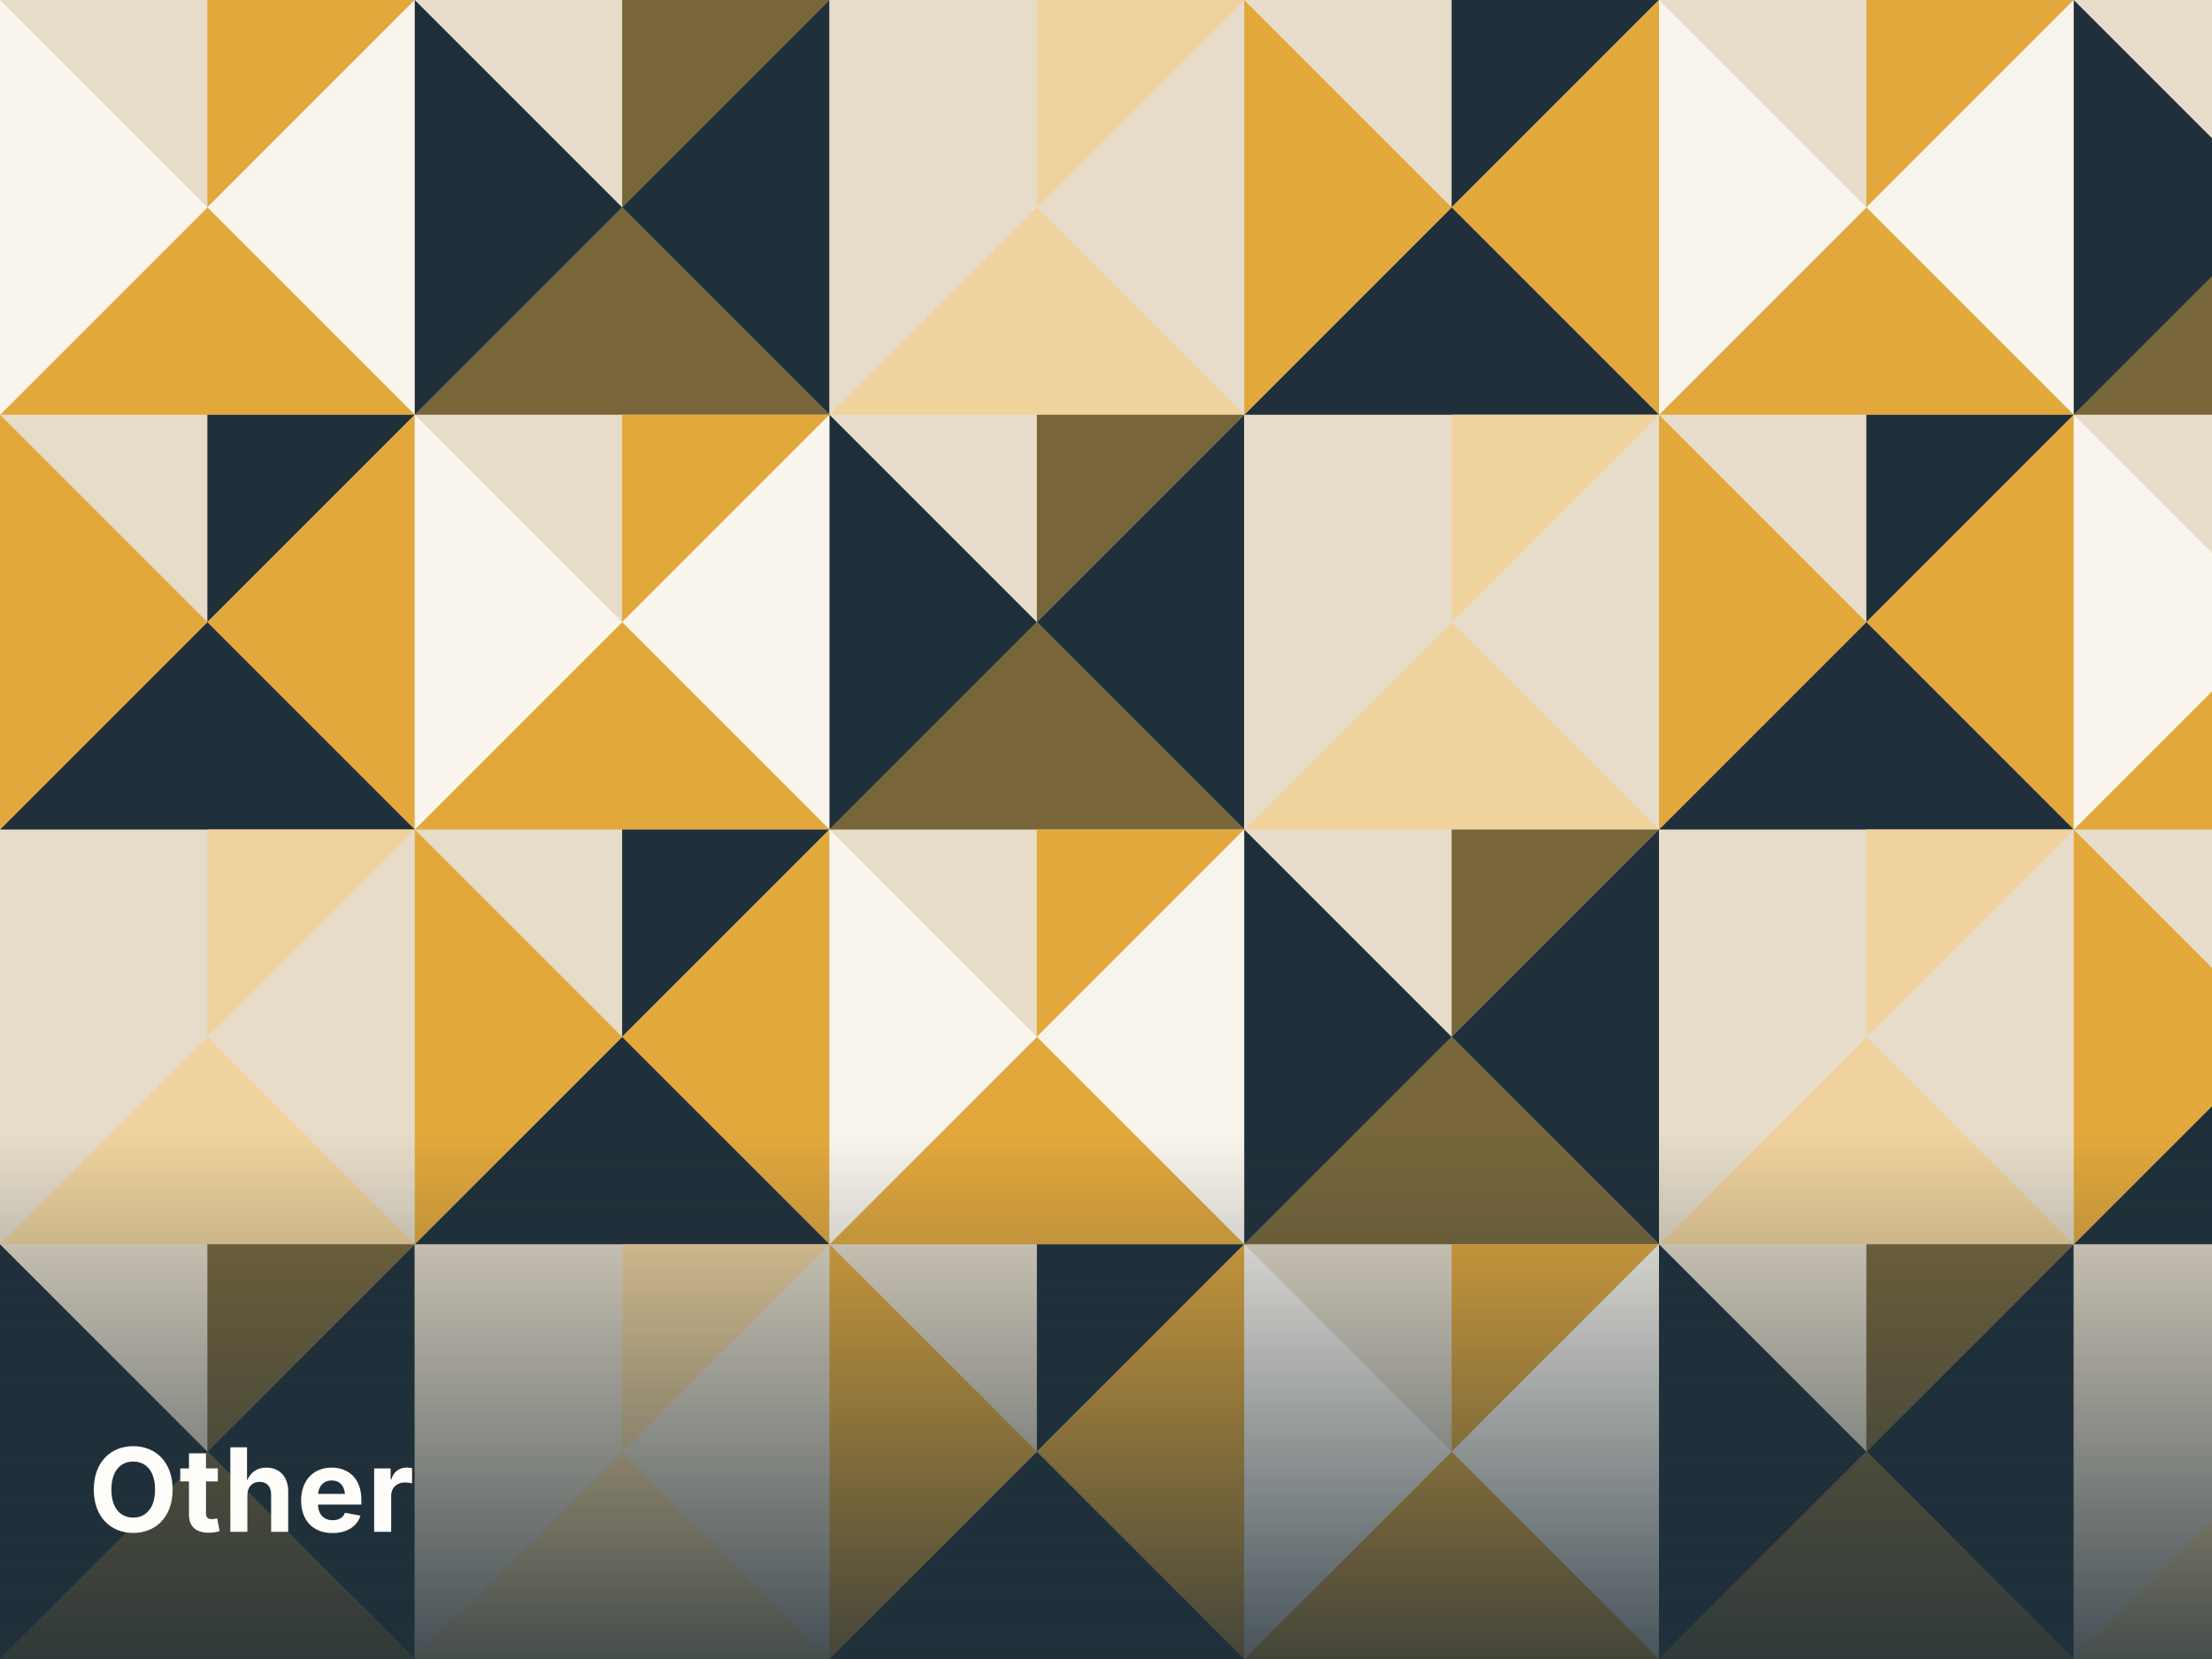
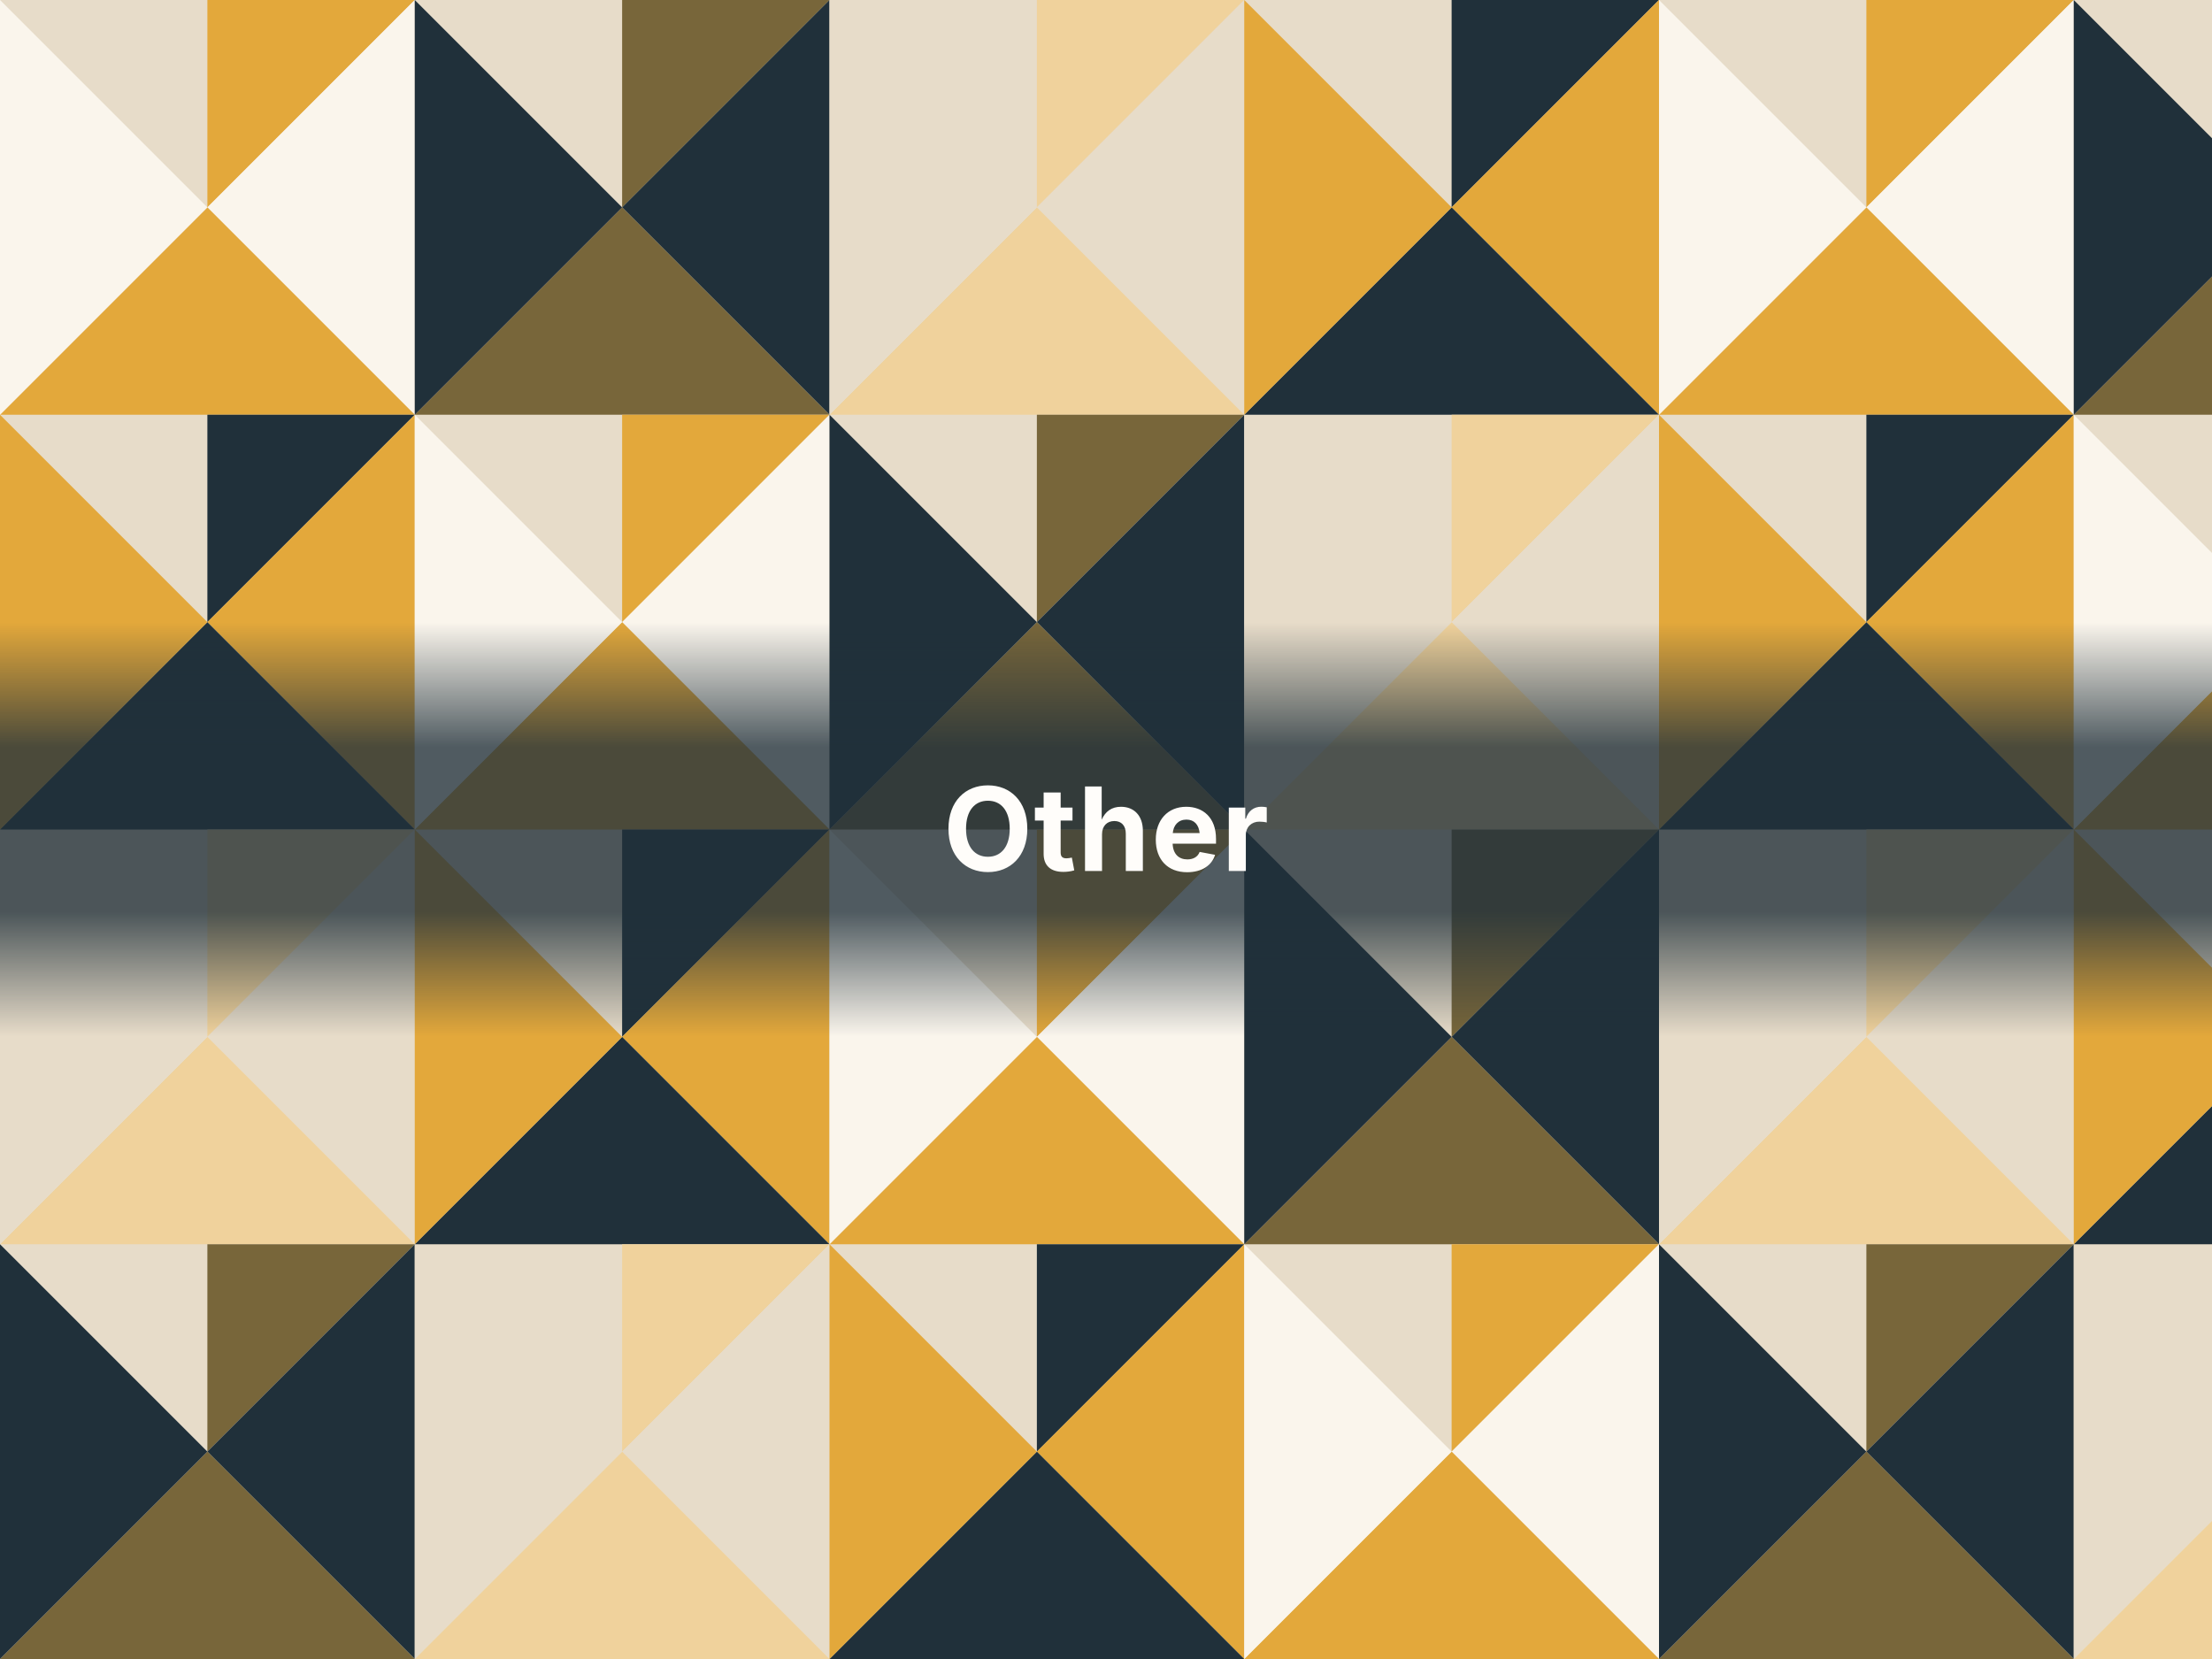
<svg xmlns="http://www.w3.org/2000/svg" viewBox="0 0 800 600" width="800" height="600">
  <rect width="800" height="600" fill="#E7DCC9" />
  <g>
    <polygon points="75,0 150,0 75,75" fill="#E3A83B" />
    <polygon points="150,0 150,150 75,75" fill="#FAF5EC" />
    <polygon points="150,150 0,150 75,75" fill="#E3A83B" />
    <polygon points="0,150 0,0 75,75" fill="#FAF5EC" />
  </g>
  <g>
    <polygon points="225,0 300,0 225,75" fill="#78663a" />
    <polygon points="300,0 300,150 225,75" fill="#20303A" />
    <polygon points="300,150 150,150 225,75" fill="#78663a" />
    <polygon points="150,150 150,0 225,75" fill="#20303A" />
  </g>
  <g>
    <polygon points="375,0 450,0 375,75" fill="#f0d29c" />
    <polygon points="450,0 450,150 375,75" fill="#E7DCC9" />
    <polygon points="450,150 300,150 375,75" fill="#f0d29c" />
    <polygon points="300,150 300,0 375,75" fill="#E7DCC9" />
  </g>
  <g>
    <polygon points="525,0 600,0 525,75" fill="#20303A" />
    <polygon points="600,0 600,150 525,75" fill="#E3A83B" />
    <polygon points="600,150 450,150 525,75" fill="#20303A" />
    <polygon points="450,150 450,0 525,75" fill="#E3A83B" />
  </g>
  <g>
    <polygon points="675,0 750,0 675,75" fill="#E3A83B" />
    <polygon points="750,0 750,150 675,75" fill="#FAF5EC" />
    <polygon points="750,150 600,150 675,75" fill="#E3A83B" />
    <polygon points="600,150 600,0 675,75" fill="#FAF5EC" />
  </g>
  <g>
    <polygon points="825,0 900,0 825,75" fill="#78663a" />
    <polygon points="900,0 900,150 825,75" fill="#20303A" />
    <polygon points="900,150 750,150 825,75" fill="#78663a" />
    <polygon points="750,150 750,0 825,75" fill="#20303A" />
  </g>
  <g>
    <polygon points="975,0 1050,0 975,75" fill="#f0d29c" />
    <polygon points="1050,0 1050,150 975,75" fill="#E7DCC9" />
    <polygon points="1050,150 900,150 975,75" fill="#f0d29c" />
    <polygon points="900,150 900,0 975,75" fill="#E7DCC9" />
  </g>
  <g>
    <polygon points="75,150 150,150 75,225" fill="#20303A" />
    <polygon points="150,150 150,300 75,225" fill="#E3A83B" />
    <polygon points="150,300 0,300 75,225" fill="#20303A" />
    <polygon points="0,300 0,150 75,225" fill="#E3A83B" />
  </g>
  <g>
    <polygon points="225,150 300,150 225,225" fill="#E3A83B" />
    <polygon points="300,150 300,300 225,225" fill="#FAF5EC" />
    <polygon points="300,300 150,300 225,225" fill="#E3A83B" />
    <polygon points="150,300 150,150 225,225" fill="#FAF5EC" />
  </g>
  <g>
    <polygon points="375,150 450,150 375,225" fill="#78663a" />
    <polygon points="450,150 450,300 375,225" fill="#20303A" />
    <polygon points="450,300 300,300 375,225" fill="#78663a" />
    <polygon points="300,300 300,150 375,225" fill="#20303A" />
  </g>
  <g>
    <polygon points="525,150 600,150 525,225" fill="#f0d29c" />
    <polygon points="600,150 600,300 525,225" fill="#E7DCC9" />
    <polygon points="600,300 450,300 525,225" fill="#f0d29c" />
    <polygon points="450,300 450,150 525,225" fill="#E7DCC9" />
  </g>
  <g>
    <polygon points="675,150 750,150 675,225" fill="#20303A" />
    <polygon points="750,150 750,300 675,225" fill="#E3A83B" />
    <polygon points="750,300 600,300 675,225" fill="#20303A" />
    <polygon points="600,300 600,150 675,225" fill="#E3A83B" />
  </g>
  <g>
    <polygon points="825,150 900,150 825,225" fill="#E3A83B" />
    <polygon points="900,150 900,300 825,225" fill="#FAF5EC" />
    <polygon points="900,300 750,300 825,225" fill="#E3A83B" />
    <polygon points="750,300 750,150 825,225" fill="#FAF5EC" />
  </g>
  <g>
    <polygon points="975,150 1050,150 975,225" fill="#78663a" />
    <polygon points="1050,150 1050,300 975,225" fill="#20303A" />
    <polygon points="1050,300 900,300 975,225" fill="#78663a" />
    <polygon points="900,300 900,150 975,225" fill="#20303A" />
  </g>
  <g>
    <polygon points="75,300 150,300 75,375" fill="#f0d29c" />
    <polygon points="150,300 150,450 75,375" fill="#E7DCC9" />
    <polygon points="150,450 0,450 75,375" fill="#f0d29c" />
    <polygon points="0,450 0,300 75,375" fill="#E7DCC9" />
  </g>
  <g>
    <polygon points="225,300 300,300 225,375" fill="#20303A" />
    <polygon points="300,300 300,450 225,375" fill="#E3A83B" />
    <polygon points="300,450 150,450 225,375" fill="#20303A" />
    <polygon points="150,450 150,300 225,375" fill="#E3A83B" />
  </g>
  <g>
    <polygon points="375,300 450,300 375,375" fill="#E3A83B" />
    <polygon points="450,300 450,450 375,375" fill="#FAF5EC" />
    <polygon points="450,450 300,450 375,375" fill="#E3A83B" />
    <polygon points="300,450 300,300 375,375" fill="#FAF5EC" />
  </g>
  <g>
    <polygon points="525,300 600,300 525,375" fill="#78663a" />
    <polygon points="600,300 600,450 525,375" fill="#20303A" />
    <polygon points="600,450 450,450 525,375" fill="#78663a" />
    <polygon points="450,450 450,300 525,375" fill="#20303A" />
  </g>
  <g>
    <polygon points="675,300 750,300 675,375" fill="#f0d29c" />
    <polygon points="750,300 750,450 675,375" fill="#E7DCC9" />
    <polygon points="750,450 600,450 675,375" fill="#f0d29c" />
    <polygon points="600,450 600,300 675,375" fill="#E7DCC9" />
  </g>
  <g>
    <polygon points="825,300 900,300 825,375" fill="#20303A" />
    <polygon points="900,300 900,450 825,375" fill="#E3A83B" />
    <polygon points="900,450 750,450 825,375" fill="#20303A" />
    <polygon points="750,450 750,300 825,375" fill="#E3A83B" />
  </g>
  <g>
    <polygon points="975,300 1050,300 975,375" fill="#E3A83B" />
    <polygon points="1050,300 1050,450 975,375" fill="#FAF5EC" />
    <polygon points="1050,450 900,450 975,375" fill="#E3A83B" />
    <polygon points="900,450 900,300 975,375" fill="#FAF5EC" />
  </g>
  <g>
    <polygon points="75,450 150,450 75,525" fill="#78663a" />
    <polygon points="150,450 150,600 75,525" fill="#20303A" />
    <polygon points="150,600 0,600 75,525" fill="#78663a" />
    <polygon points="0,600 0,450 75,525" fill="#20303A" />
  </g>
  <g>
    <polygon points="225,450 300,450 225,525" fill="#f0d29c" />
    <polygon points="300,450 300,600 225,525" fill="#E7DCC9" />
    <polygon points="300,600 150,600 225,525" fill="#f0d29c" />
    <polygon points="150,600 150,450 225,525" fill="#E7DCC9" />
  </g>
  <g>
    <polygon points="375,450 450,450 375,525" fill="#20303A" />
    <polygon points="450,450 450,600 375,525" fill="#E3A83B" />
    <polygon points="450,600 300,600 375,525" fill="#20303A" />
    <polygon points="300,600 300,450 375,525" fill="#E3A83B" />
  </g>
  <g>
    <polygon points="525,450 600,450 525,525" fill="#E3A83B" />
    <polygon points="600,450 600,600 525,525" fill="#FAF5EC" />
    <polygon points="600,600 450,600 525,525" fill="#E3A83B" />
    <polygon points="450,600 450,450 525,525" fill="#FAF5EC" />
  </g>
  <g>
    <polygon points="675,450 750,450 675,525" fill="#78663a" />
    <polygon points="750,450 750,600 675,525" fill="#20303A" />
    <polygon points="750,600 600,600 675,525" fill="#78663a" />
    <polygon points="600,600 600,450 675,525" fill="#20303A" />
  </g>
  <g>
    <polygon points="825,450 900,450 825,525" fill="#f0d29c" />
    <polygon points="900,450 900,600 825,525" fill="#E7DCC9" />
    <polygon points="900,600 750,600 825,525" fill="#f0d29c" />
    <polygon points="750,600 750,450 825,525" fill="#E7DCC9" />
  </g>
  <g>
    <polygon points="975,450 1050,450 975,525" fill="#20303A" />
    <polygon points="1050,450 1050,600 975,525" fill="#E3A83B" />
    <polygon points="1050,600 900,600 975,525" fill="#20303A" />
    <polygon points="900,600 900,450 975,525" fill="#E3A83B" />
  </g>
  <g>
    <polygon points="75,600 150,600 75,675" fill="#E3A83B" />
    <polygon points="150,600 150,750 75,675" fill="#FAF5EC" />
    <polygon points="150,750 0,750 75,675" fill="#E3A83B" />
    <polygon points="0,750 0,600 75,675" fill="#FAF5EC" />
  </g>
  <g>
    <polygon points="225,600 300,600 225,675" fill="#78663a" />
    <polygon points="300,600 300,750 225,675" fill="#20303A" />
    <polygon points="300,750 150,750 225,675" fill="#78663a" />
    <polygon points="150,750 150,600 225,675" fill="#20303A" />
  </g>
  <g>
    <polygon points="375,600 450,600 375,675" fill="#f0d29c" />
    <polygon points="450,600 450,750 375,675" fill="#E7DCC9" />
    <polygon points="450,750 300,750 375,675" fill="#f0d29c" />
    <polygon points="300,750 300,600 375,675" fill="#E7DCC9" />
  </g>
  <g>
    <polygon points="525,600 600,600 525,675" fill="#20303A" />
    <polygon points="600,600 600,750 525,675" fill="#E3A83B" />
    <polygon points="600,750 450,750 525,675" fill="#20303A" />
    <polygon points="450,750 450,600 525,675" fill="#E3A83B" />
  </g>
  <g>
    <polygon points="675,600 750,600 675,675" fill="#E3A83B" />
    <polygon points="750,600 750,750 675,675" fill="#FAF5EC" />
    <polygon points="750,750 600,750 675,675" fill="#E3A83B" />
    <polygon points="600,750 600,600 675,675" fill="#FAF5EC" />
  </g>
  <g>
    <polygon points="825,600 900,600 825,675" fill="#78663a" />
    <polygon points="900,600 900,750 825,675" fill="#20303A" />
    <polygon points="900,750 750,750 825,675" fill="#78663a" />
    <polygon points="750,750 750,600 825,675" fill="#20303A" />
  </g>
  <g>
    <polygon points="975,600 1050,600 975,675" fill="#f0d29c" />
    <polygon points="1050,600 1050,750 975,675" fill="#E7DCC9" />
    <polygon points="1050,750 900,750 975,675" fill="#f0d29c" />
    <polygon points="900,750 900,600 975,675" fill="#E7DCC9" />
  </g>
  <defs>
    <linearGradient id="scrim" x1="0" y1="0" x2="0" y2="1">
      <stop offset="0%" stop-color="#20303A" stop-opacity="0" />
-       <stop offset="100%" stop-color="#20303A" stop-opacity="0.82" />
+       <stop offset="30%" stop-color="#20303A" stop-opacity="0.78" />
+       <stop offset="70%" stop-color="#20303A" stop-opacity="0.78" />
+       <stop offset="100%" stop-color="#20303A" stop-opacity="0" />
    </linearGradient>
  </defs>
-   <rect x="0" y="410" width="800" height="190" fill="url(#scrim)" />
-   <text x="32" y="554" font-family="Inter, ui-sans-serif, system-ui, -apple-system, 'Segoe UI', sans-serif" font-size="42" font-weight="700" fill="#fffdfa" style="letter-spacing: 0.01em;">Other</text>
+   <rect x="0" y="225" width="800" height="150" fill="url(#scrim)" />
+   <text x="400" y="315" text-anchor="middle" font-family="Inter, ui-sans-serif, system-ui, -apple-system, 'Segoe UI', sans-serif" font-size="42" font-weight="700" fill="#fffdfa" style="letter-spacing: 0.01em;">Other</text>
</svg>
